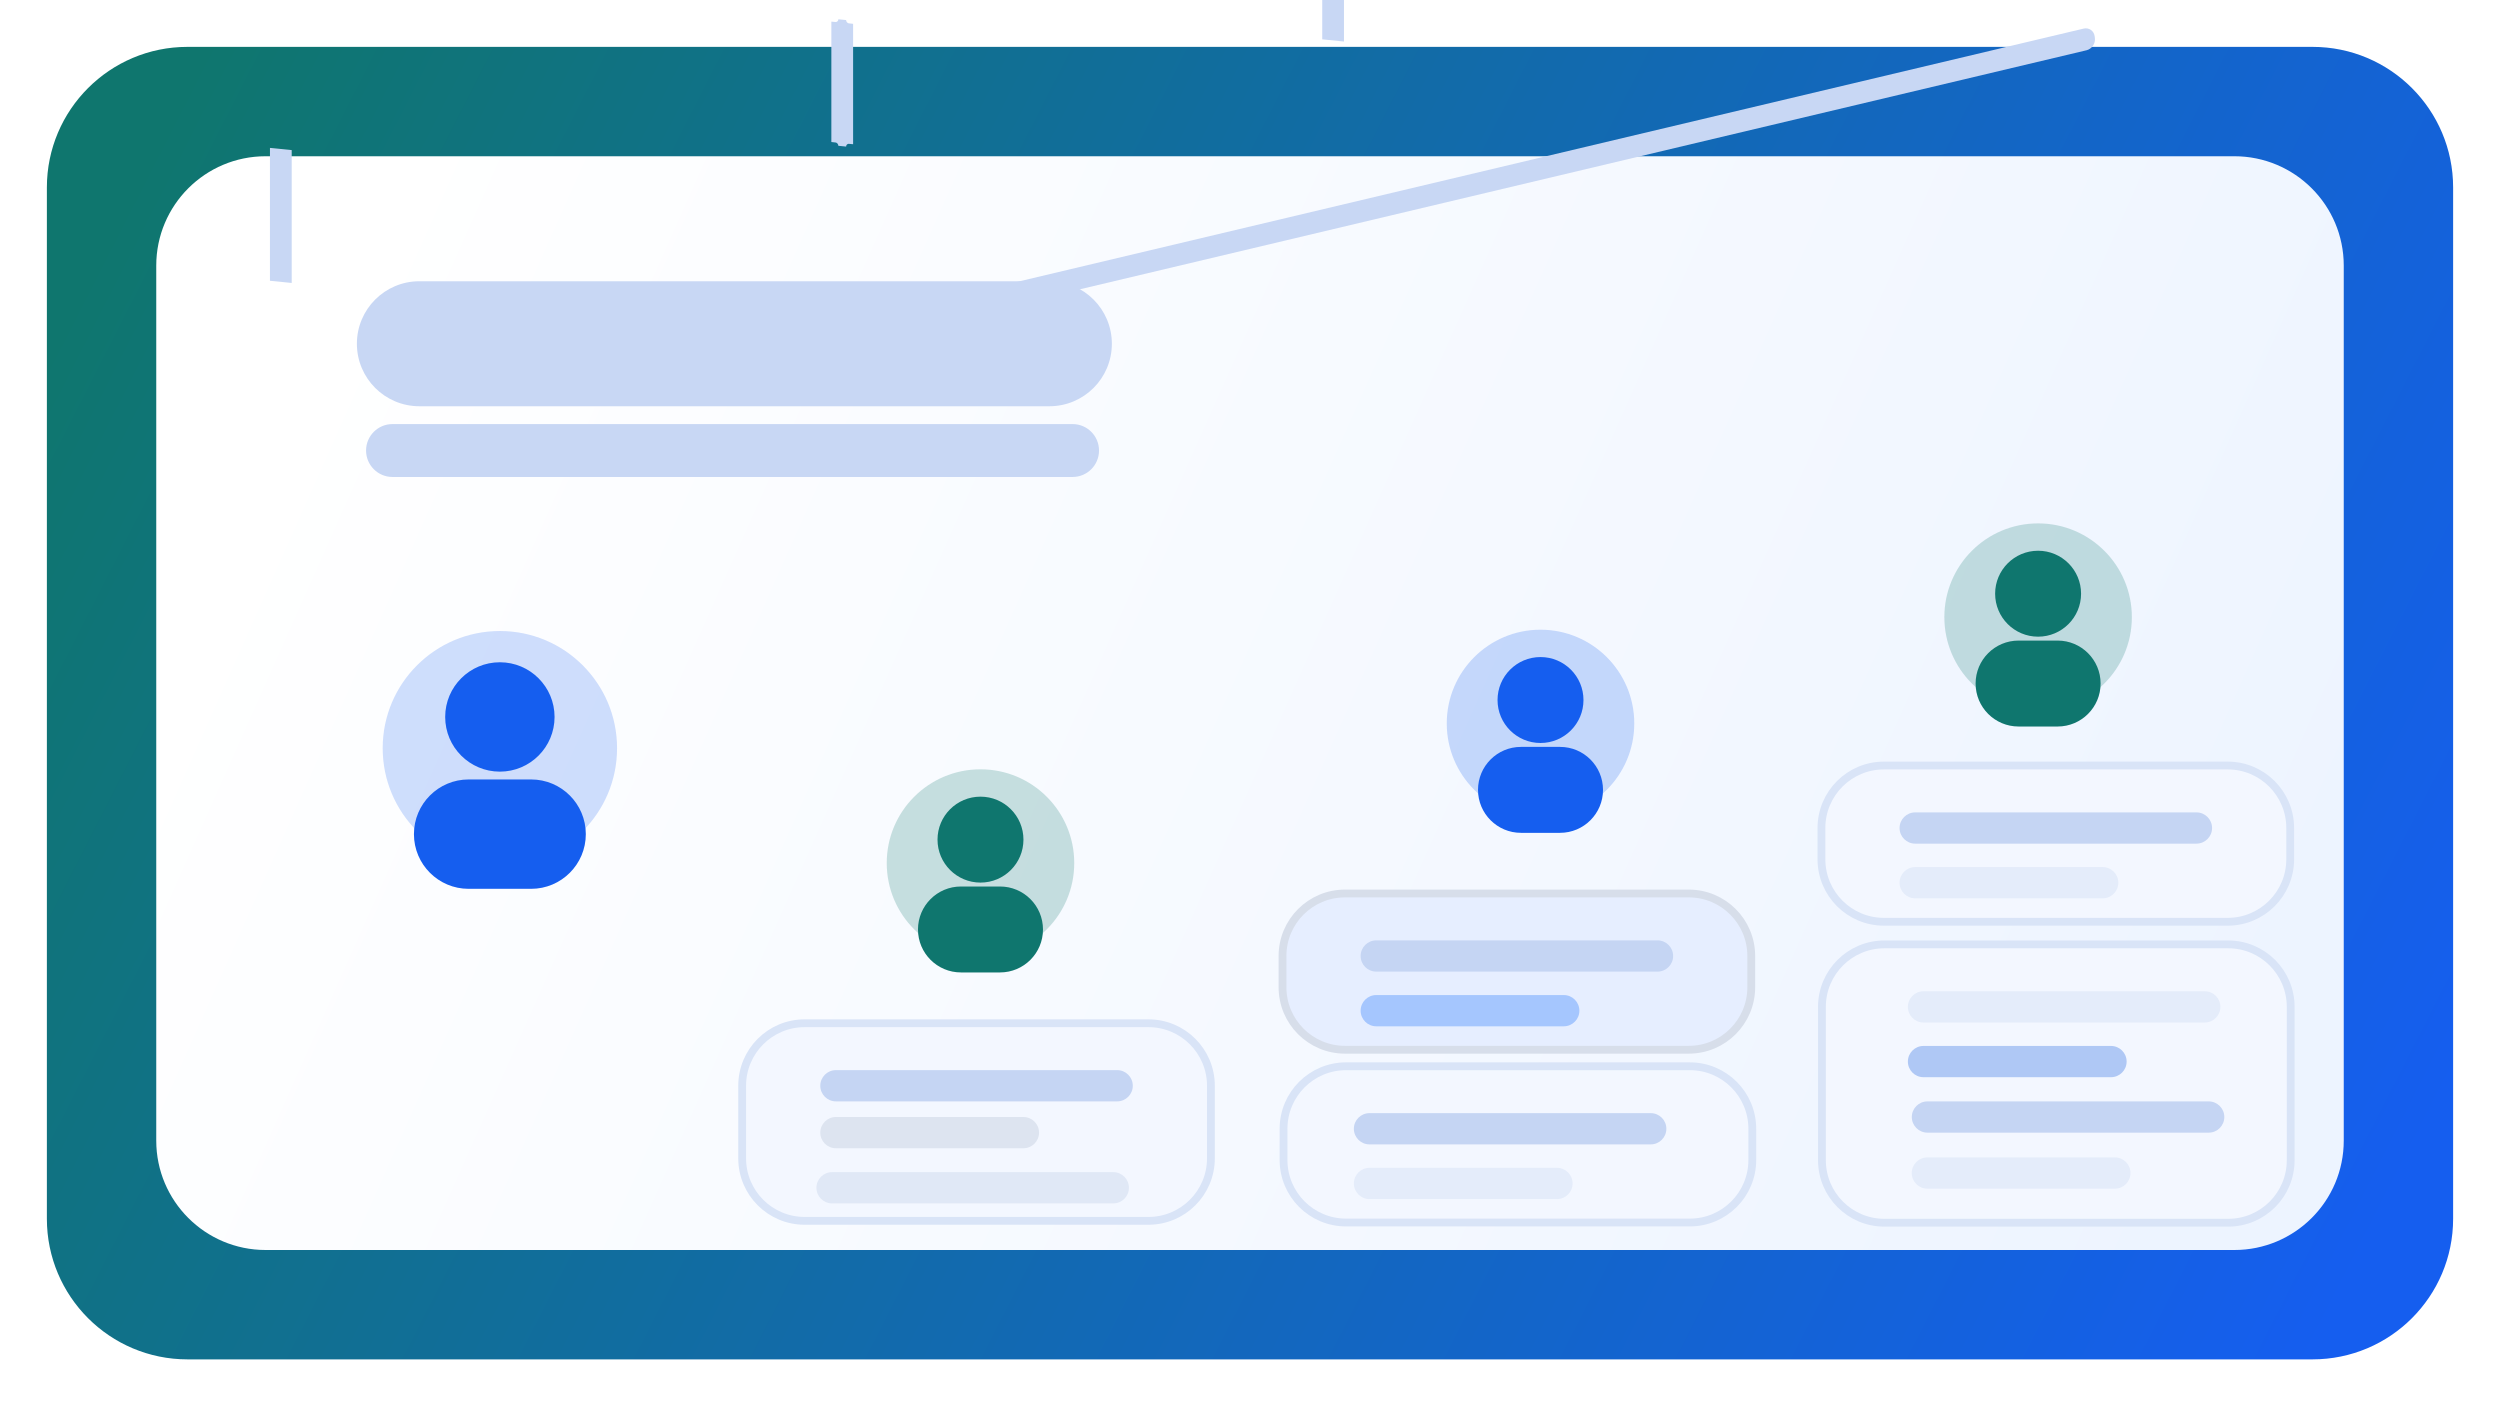
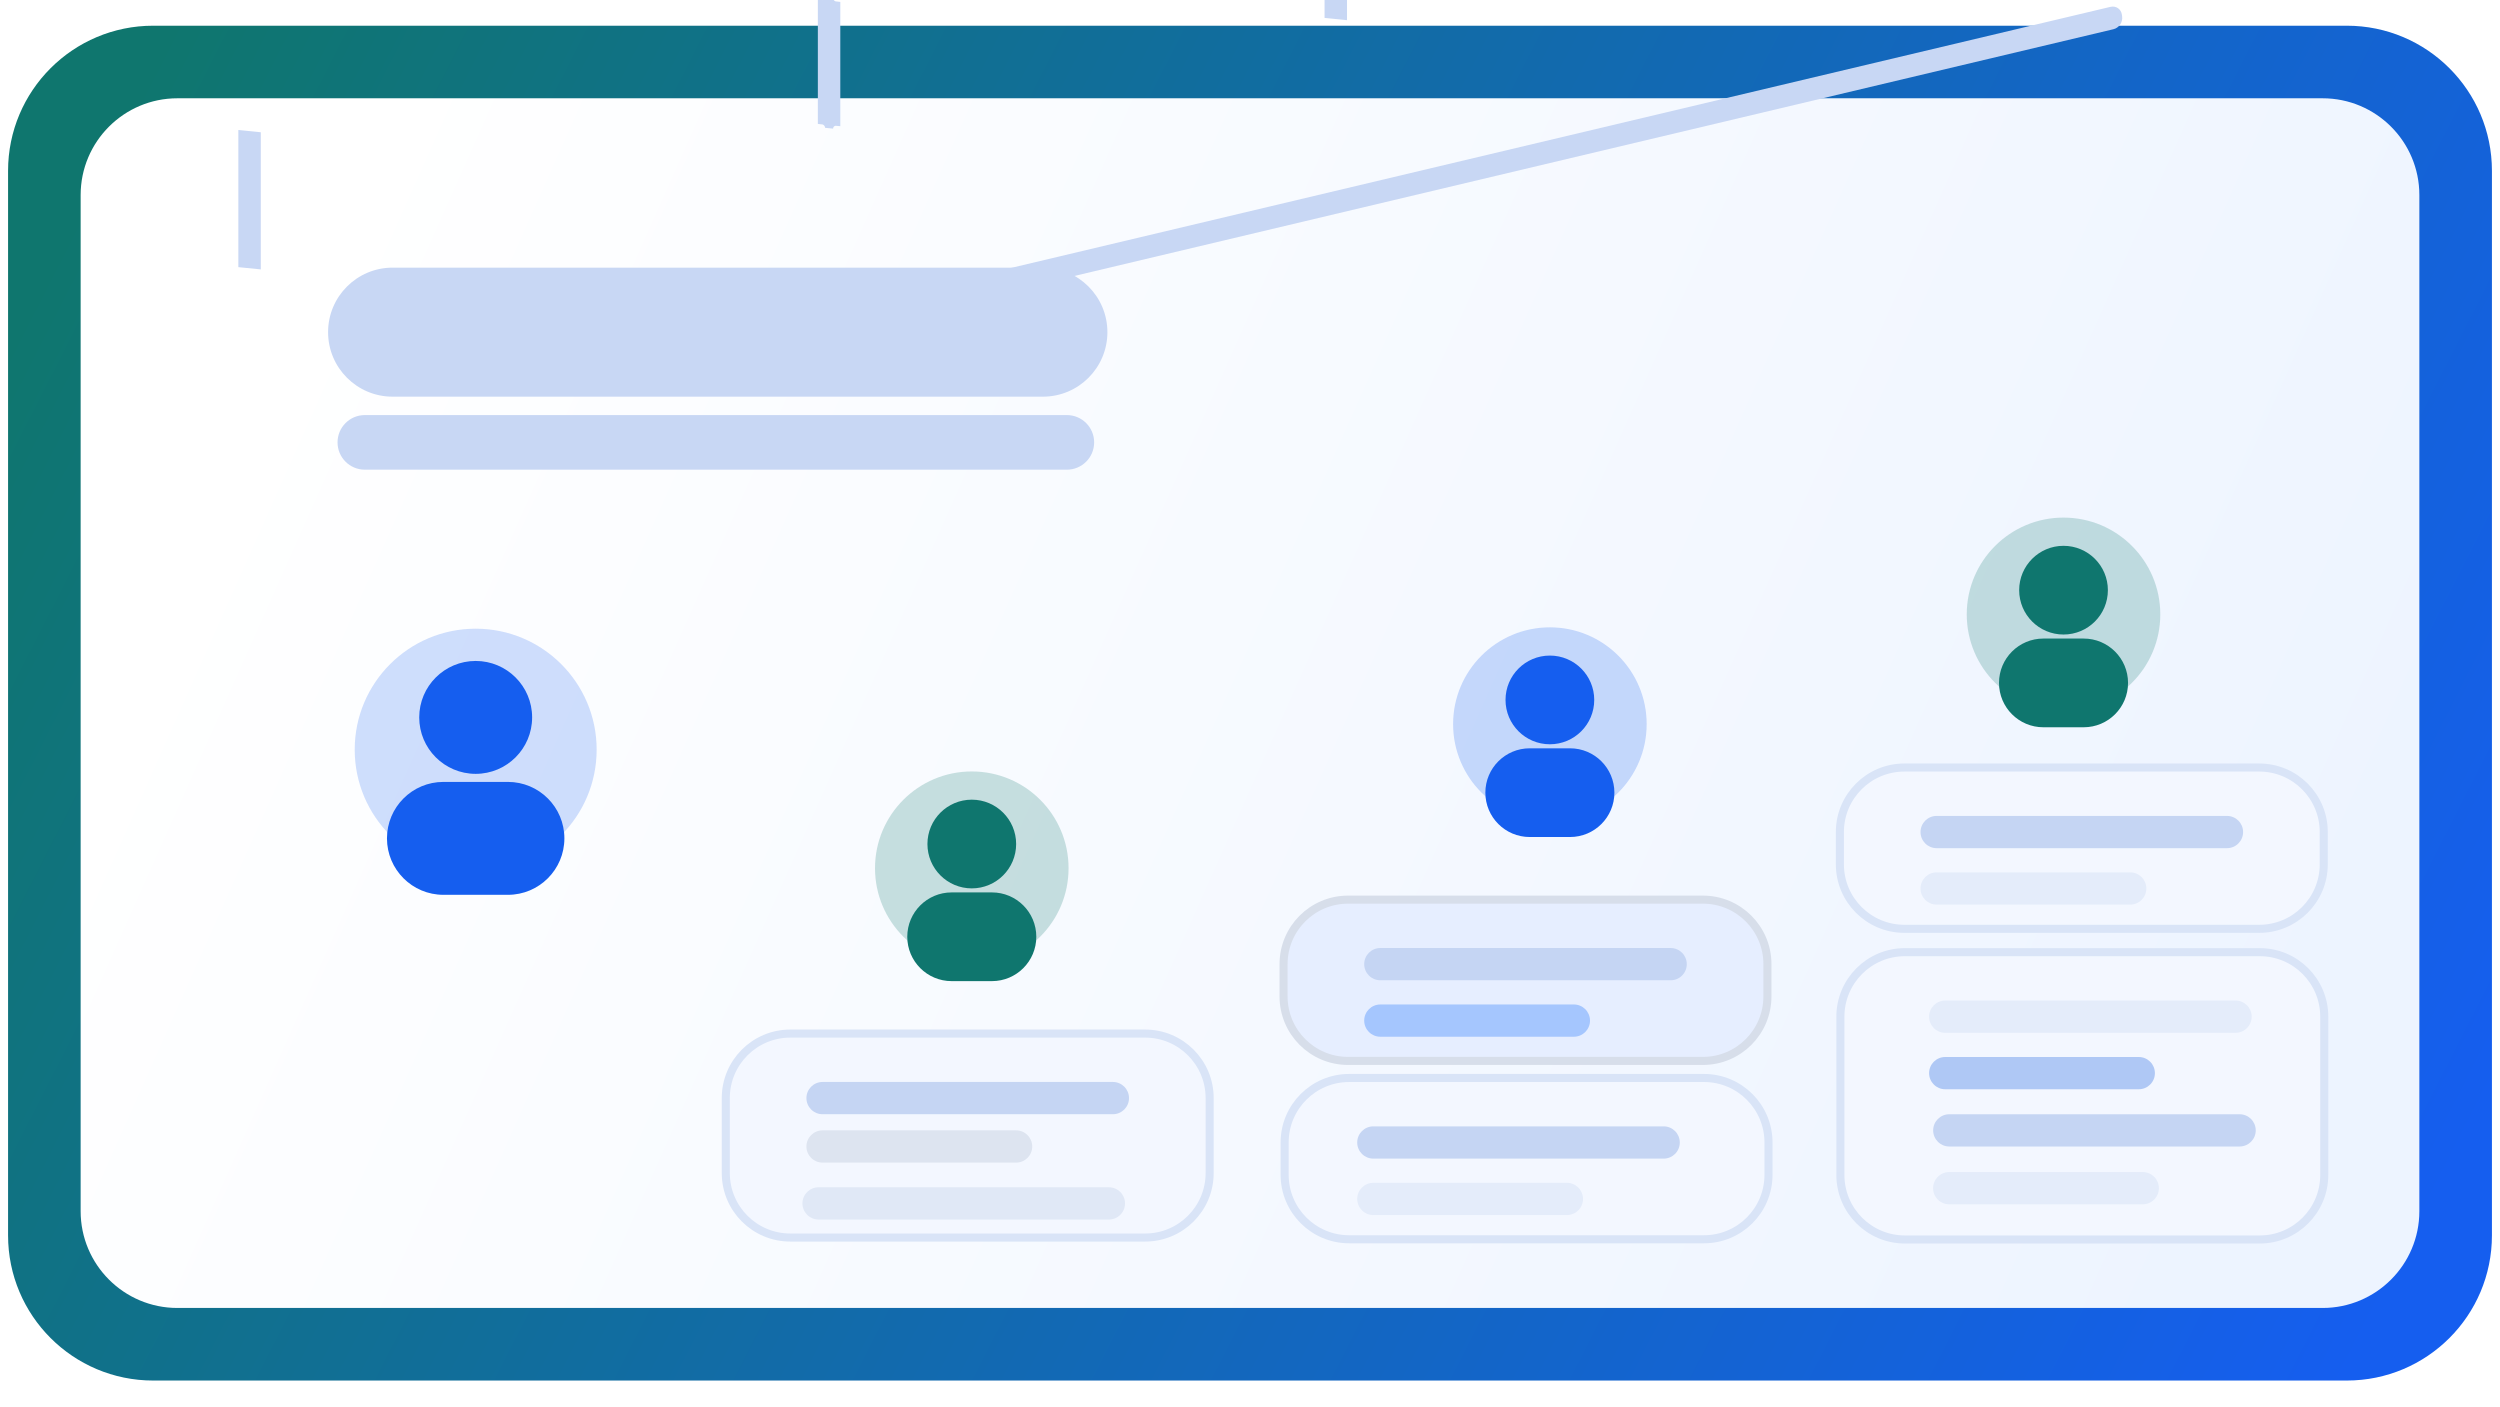
- <svg xmlns="http://www.w3.org/2000/svg" xmlns:ns1="https://boxy-svg.com" width="320" height="180" viewBox="0 0 320 180" fill="none">
+ <svg xmlns="http://www.w3.org/2000/svg" xmlns:ns1="https://boxy-svg.com" width="320" height="180" viewBox="5 3 310 174" fill="none">
  <defs>
    <linearGradient id="bg" x1="20" y1="18" x2="302" y2="162" gradientUnits="userSpaceOnUse">
      <stop stop-color="#0F766E" />
      <stop offset="1" stop-color="#155EEF" />
    </linearGradient>
    <linearGradient id="panel" x1="42" y1="40" x2="284" y2="148" gradientUnits="userSpaceOnUse">
      <stop stop-color="#FFFFFF" />
      <stop offset="1" stop-color="#EDF4FF" />
    </linearGradient>
  </defs>
  <rect x="6" y="6" width="308" height="168" rx="18" fill="url(#bg)" />
-   <rect x="20" y="20" width="280" height="140" rx="14" fill="url(#panel)" />
+   <rect x="15" y="15" width="290" height="150" rx="12" fill="url(#panel)" />
  <rect x="45.682" y="36" width="96.636" height="16" rx="8" fill="#C8D7F4" style="" />
  <circle cx="63.984" cy="95.77" r="15" fill="#155EEF" opacity="0.2" />
  <circle cx="63.984" cy="91.77" r="7" fill="#155EEF" />
  <rect x="52.984" y="99.77" width="22" height="14" rx="7" fill="#155EEF" />
  <circle cx="125.502" cy="110.472" r="12" fill="#0F766E" opacity="0.22" />
  <circle cx="125.502" cy="107.472" r="5.5" fill="#0F766E" />
  <rect x="117.502" y="113.472" width="16" height="11" rx="5.5" fill="#0F766E" />
  <circle cx="197.185" cy="92.603" r="12" fill="#155EEF" opacity="0.22" />
  <circle cx="197.185" cy="89.603" r="5.5" fill="#155EEF" />
  <circle cx="260.877" cy="78.994" r="12" fill="#0F766E" opacity="0.22">
    </circle>
  <path style="stroke: rgb(200, 215, 244); fill: rgb(200, 215, 244); stroke-width: 1px; transform-origin: 17.376px 72.239px 0px;" d="M 9.043 71.347 H 25.709 V 71.347 H 25.709 V 73.131 H 25.709 V 73.131 H 9.043 V 73.131 H 9.043 V 71.347 H 9.043 V 71.347 Z" ns1:shape="rect 9.043 71.347 16.666 1.784 3 0 0 2@33ea4443" transform="matrix(0, 1, -1, -0.10054, 242.8768, -13.77016)" />
  <rect x="189.185" y="95.603" width="16" height="11" rx="5.5" fill="#155EEF" />
  <circle cx="260.877" cy="75.994" r="5.5" fill="#0F766E" />
  <rect x="252.877" y="81.994" width="16" height="11" rx="5.5" fill="#0F766E" />
  <rect x="94.997" y="130.976" width="60" height="25.292" rx="8" fill="#F3F7FF" stroke="#D9E4F7" style="" />
  <rect x="104.997" y="136.976" width="40" height="4" rx="2" fill="#C5D5F3" />
  <rect x="104.997" y="142.976" width="28" height="4" rx="2" style="fill: rgb(221, 228, 240);" />
  <rect x="164.161" y="114.367" width="60" height="20" rx="8" style="stroke: rgb(215, 222, 234); fill: rgb(230, 238, 255);" />
  <rect x="174.161" y="120.367" width="40" height="4" rx="2" fill="#C5D5F3" />
  <rect x="174.161" y="127.367" width="28" height="4" rx="2" style="fill: rgb(165, 198, 254);" />
  <rect x="233.145" y="97.986" width="60" height="20" rx="8" fill="#F3F7FF" stroke="#D9E4F7" />
  <rect x="243.145" y="103.986" width="40" height="4" rx="2" fill="#C5D5F3" />
  <rect x="243.145" y="110.986" width="28" height="4" rx="2" fill="#E4ECFA" />
  <rect x="233.208" y="120.881" width="60" height="35.627" rx="8" fill="#F3F7FF" stroke="#D9E4F7" style="stroke-width: 1px;" />
  <rect x="244.208" y="126.881" width="40" height="4" rx="2" style="stroke-width: 1px; fill: rgb(228, 236, 250);" />
  <rect x="244.208" y="133.881" width="28" height="4" rx="2" style="stroke-width: 1px; fill: rgb(175, 200, 245);" />
  <rect x="244.712" y="140.979" width="40" height="4" rx="2" fill="#C5D5F3" style="stroke-width: 1px;" />
  <rect x="164.294" y="136.482" width="60" height="20" rx="8" fill="#F3F7FF" stroke="#D9E4F7" style="stroke-width: 1px;" />
  <rect x="173.294" y="142.482" width="40" height="4" rx="2" fill="#C5D5F3" style="stroke-width: 1px;" />
  <rect x="173.294" y="149.482" width="28" height="4" rx="2" fill="#E4ECFA" style="stroke-width: 1px;" />
  <rect x="104.503" y="150.035" width="40" height="4" rx="2" style="stroke-width: 1px; fill: rgb(224, 232, 246);" />
  <path style="stroke: rgb(200, 215, 244); fill: rgb(200, 215, 244); transform-origin: 192.079px 72.239px 0px;" transform="matrix(0.972946, -0.231033, 0.133213, 0.996174, -18.48119, -1.437073)" d="M 100.75 71.347 H 283.409 A 0.782 0.782 0 0 1 284.191 72.129 V 72.349 A 0.782 0.782 0 0 1 283.409 73.131 H 100.75 A 0.782 0.782 0 0 1 99.968 72.349 V 72.129 A 0.782 0.782 0 0 1 100.75 71.347 Z" ns1:shape="rect 99.968 71.347 184.223 1.784 0 0.782 0.782 0 0.782 0.782 0 0.782 0.782 0 0.782 0.782 2@c5c6852a" />
  <path style="stroke: rgb(200, 215, 244); fill: rgb(200, 215, 244); stroke-width: 1px; transform-origin: 16.884px 72.239px 0px;" d="M 9.679 71.347 H 24.089 A 0.892 0.892 0 0 0 24.981 72.239 V 72.239 A 0.892 0.892 0 0 0 24.089 73.131 H 9.679 A 0.892 0.892 0 0 0 8.787 72.239 V 72.239 A 0.892 0.892 0 0 0 9.679 71.347 Z" ns1:shape="rect 8.787 71.347 16.194 1.784 2 0.892 0.892 2@801027e2" transform="matrix(0, 1, -1, -0.10054, 180.0445, 0.993167)" />
  <path style="stroke: rgb(200, 215, 244); fill: rgb(200, 215, 244); stroke-width: 1px; transform-origin: 16.688px 72.239px 0px;" d="M 8.685 71.347 H 24.691 V 71.347 H 24.691 V 73.131 H 24.691 V 73.131 H 8.685 V 73.131 H 8.685 V 71.347 H 8.685 V 71.347 Z" ns1:shape="rect 8.685 71.347 16.006 1.784 3 0 0 2@f94f0e03" transform="matrix(0, 1, -1, -0.10054, 108.1851, 18.15064)" />
  <path fill="#C8D7F4" style="stroke-width: 1px;" d="M 50.242 54.281 H 137.289 A 3.386 3.386 0 0 1 140.675 57.667 V 57.668 A 3.386 3.386 0 0 1 137.289 61.054 H 50.242 A 3.386 3.386 0 0 1 46.856 57.668 V 57.667 A 3.386 3.386 0 0 1 50.242 54.281 Z" ns1:shape="rect 46.856 54.281 93.819 6.773 0 3.386 3.386 2@059efbea" />
  <rect x="244.702" y="148.148" width="28" height="4" rx="2" fill="#E4ECFA" style="stroke-width: 1px;" />
</svg>
